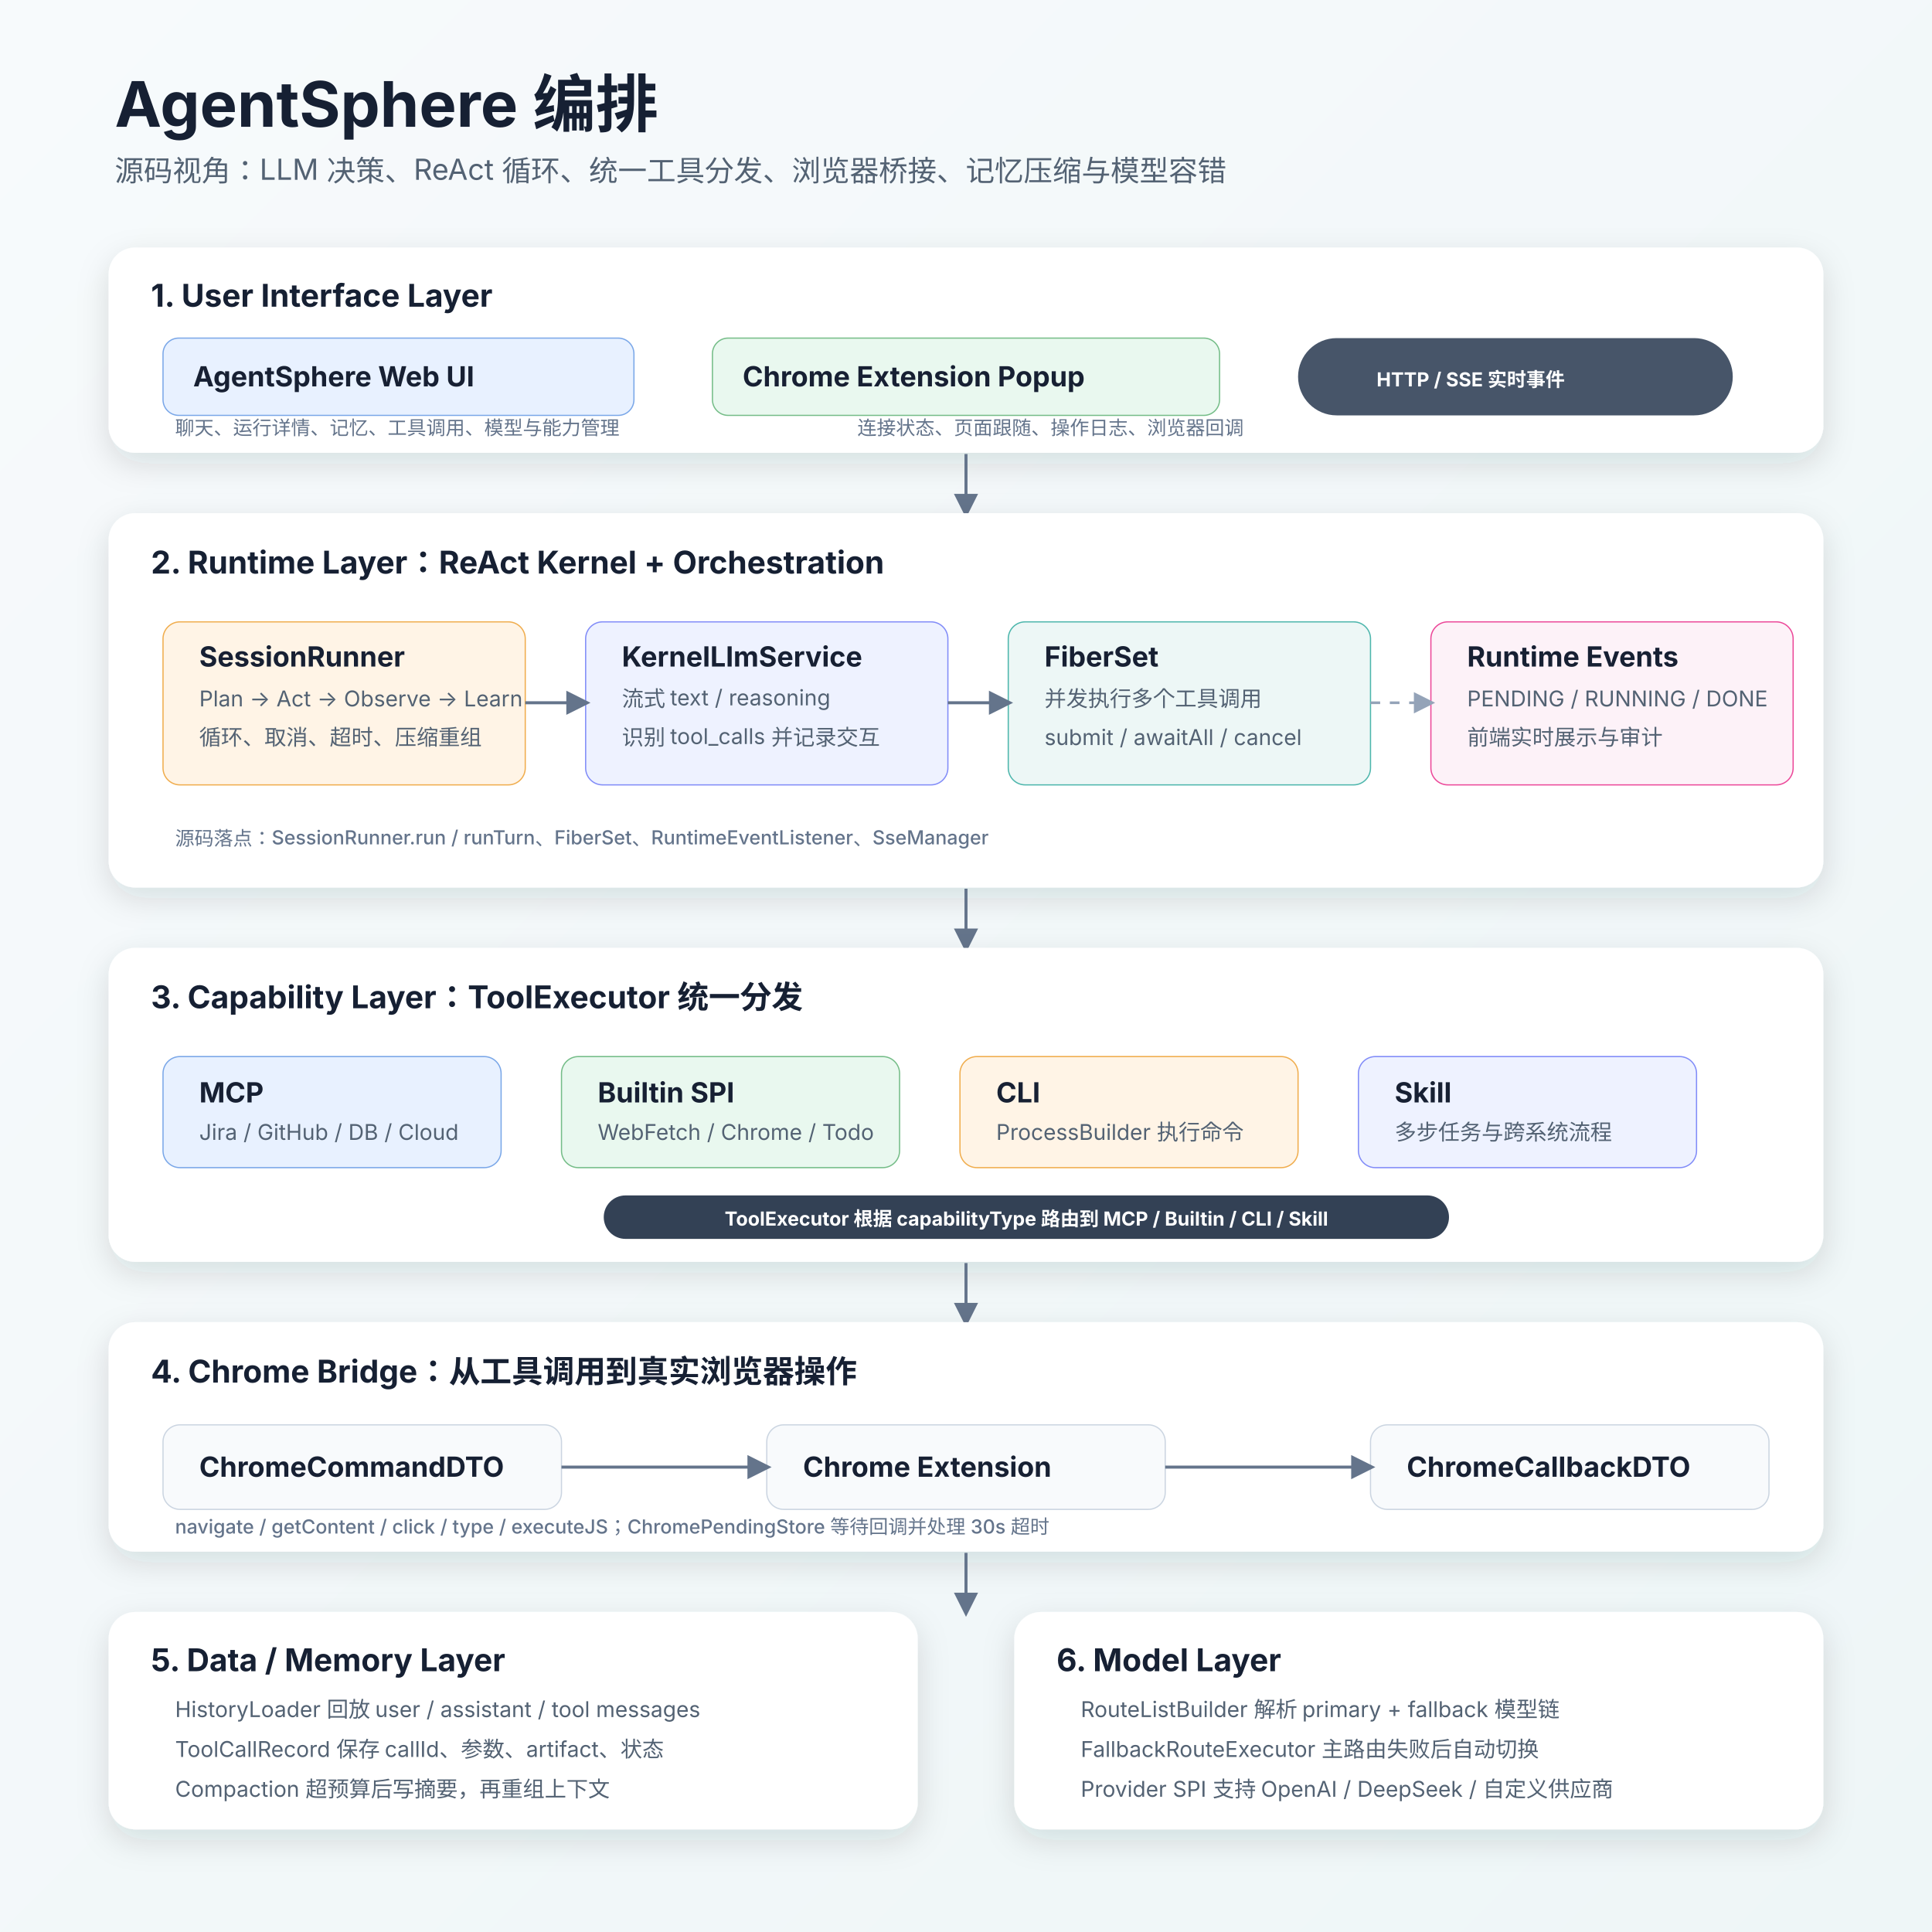
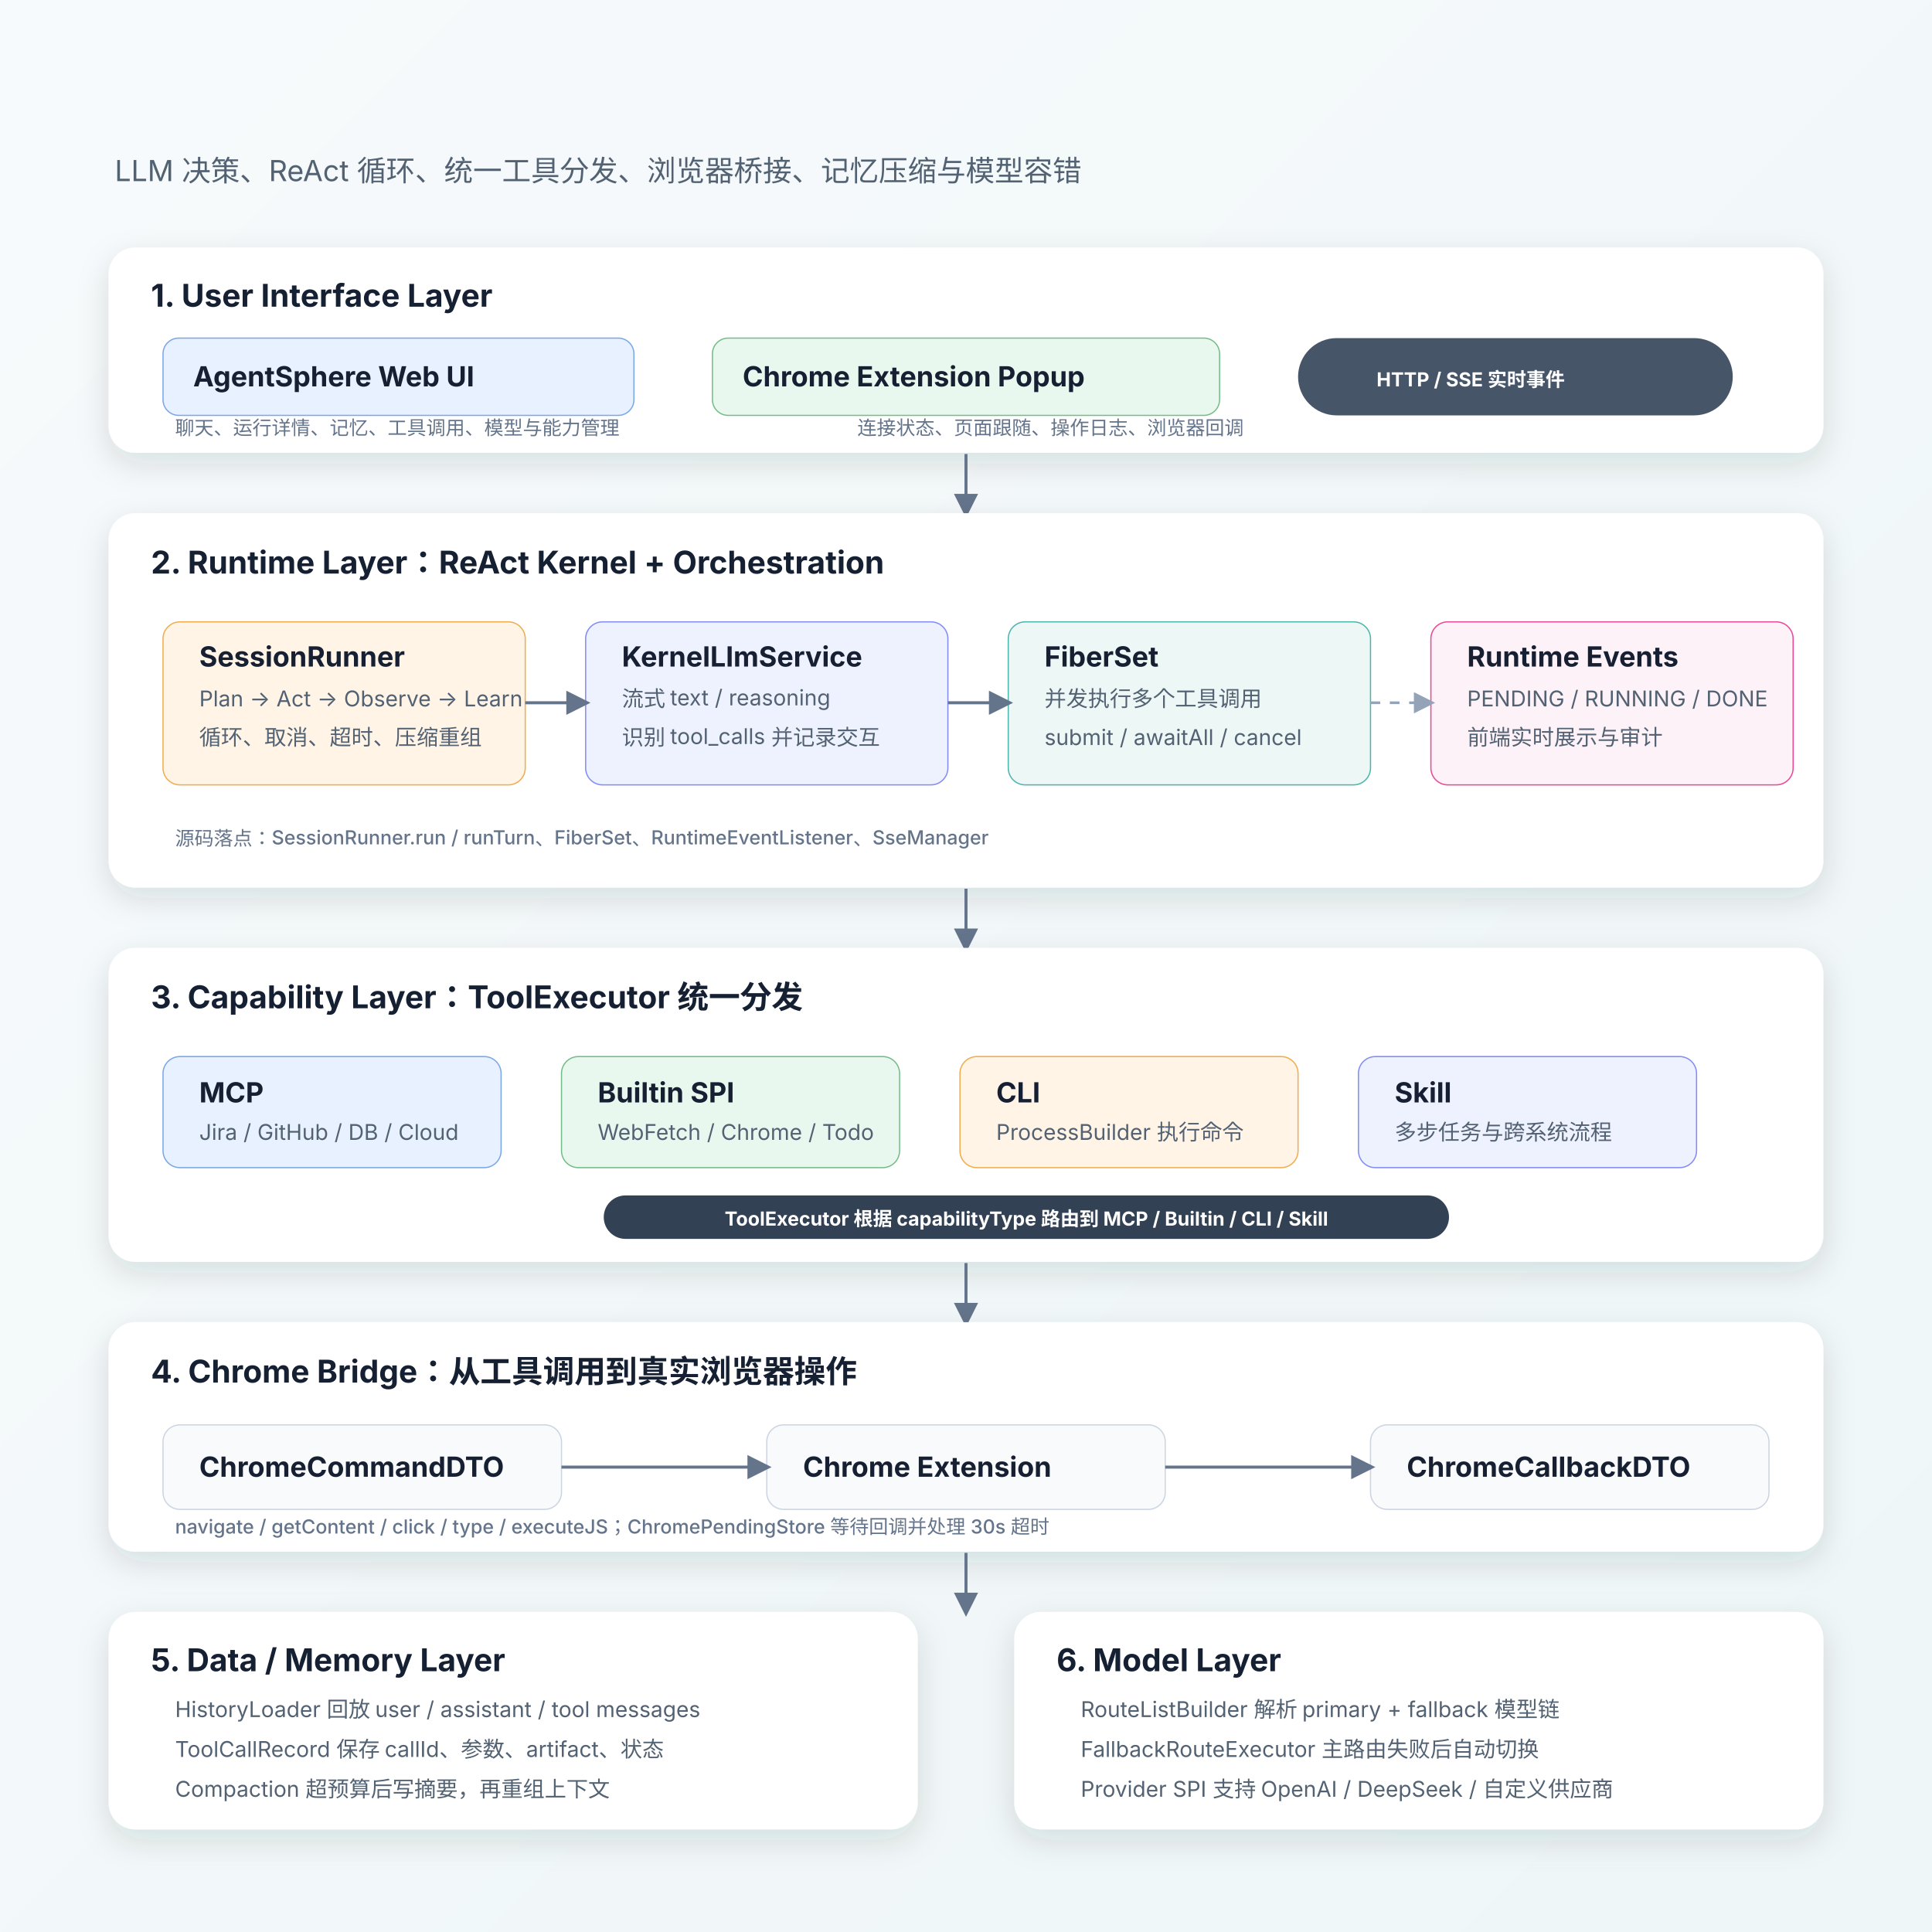
<svg xmlns="http://www.w3.org/2000/svg" width="1600" height="1600" viewBox="0 0 1600 1600">
  <defs>
    <linearGradient id="bg" x1="0" y1="0" x2="1" y2="1">
      <stop offset="0" stop-color="#f7fafc" />
      <stop offset="1" stop-color="#eef6f7" />
    </linearGradient>
    <filter id="shadow" x="-20%" y="-20%" width="140%" height="140%">
      <feDropShadow dx="0" dy="9" stdDeviation="13" flood-color="#1f2937" flood-opacity="0.13" />
    </filter>
    <style>
      .title { font: 700 52px -apple-system,BlinkMacSystemFont,"Segoe UI","PingFang SC","Microsoft YaHei",sans-serif; fill:#162033; }
      .subtitle { font: 400 24px -apple-system,BlinkMacSystemFont,"Segoe UI","PingFang SC","Microsoft YaHei",sans-serif; fill:#536273; }
      .layer-title { font: 700 26px -apple-system,BlinkMacSystemFont,"Segoe UI","PingFang SC","Microsoft YaHei",sans-serif; fill:#162033; }
      .box-title { font: 700 23px -apple-system,BlinkMacSystemFont,"Segoe UI","PingFang SC","Microsoft YaHei",sans-serif; fill:#172033; }
      .box-text { font: 400 18px -apple-system,BlinkMacSystemFont,"Segoe UI","PingFang SC","Microsoft YaHei",sans-serif; fill:#536273; }
      .small { font: 500 16px -apple-system,BlinkMacSystemFont,"Segoe UI","PingFang SC","Microsoft YaHei",sans-serif; fill:#64748b; }
      .pill { font: 700 16px -apple-system,BlinkMacSystemFont,"Segoe UI","PingFang SC","Microsoft YaHei",sans-serif; fill:#fff; }
      .line { stroke:#64748b; stroke-width:2.5; fill:none; marker-end:url(#arrow); }
      .dash { stroke:#94a3b8; stroke-width:2.2; stroke-dasharray:8 8; fill:none; marker-end:url(#arrow2); }
    </style>
    <marker id="arrow" viewBox="0 0 10 10" refX="8" refY="5" markerWidth="8" markerHeight="8" orient="auto-start-reverse">
      <path d="M 0 0 L 10 5 L 0 10 z" fill="#64748b" />
    </marker>
    <marker id="arrow2" viewBox="0 0 10 10" refX="8" refY="5" markerWidth="8" markerHeight="8" orient="auto-start-reverse">
      <path d="M 0 0 L 10 5 L 0 10 z" fill="#94a3b8" />
    </marker>
  </defs>
  <rect width="1600" height="1600" fill="url(#bg)" />
-   <text x="95" y="105" class="title">AgentSphere 编排</text>
-   <text x="95" y="150" class="subtitle">源码视角：LLM 决策、ReAct 循环、统一工具分发、浏览器桥接、记忆压缩与模型容错</text>
+   <text x="95" y="150" class="subtitle">LLM 决策、ReAct 循环、统一工具分发、浏览器桥接、记忆压缩与模型容错</text>
  <rect x="90" y="205" width="1420" height="170" rx="22" fill="#ffffff" filter="url(#shadow)" />
  <text x="125" y="254" class="layer-title">1. User Interface Layer</text>
  <rect x="135" y="280" width="390" height="64" rx="13" fill="#e8f1ff" stroke="#7aa7e8" />
  <text x="160" y="320" class="box-title">AgentSphere Web UI</text>
  <rect x="590" y="280" width="420" height="64" rx="13" fill="#e9f8ef" stroke="#75bd88" />
  <text x="615" y="320" class="box-title">Chrome Extension Popup</text>
  <rect x="1075" y="280" width="360" height="64" rx="32" fill="#475569" />
  <text x="1140" y="320" class="pill">HTTP / SSE 实时事件</text>
  <text x="145" y="360" class="small">聊天、运行详情、记忆、工具调用、模型与能力管理</text>
  <text x="710" y="360" class="small">连接状态、页面跟随、操作日志、浏览器回调</text>
  <path d="M800 376 L800 425" class="line" />
  <rect x="90" y="425" width="1420" height="310" rx="22" fill="#ffffff" filter="url(#shadow)" />
  <text x="125" y="475" class="layer-title">2. Runtime Layer：ReAct Kernel + Orchestration</text>
  <rect x="135" y="515" width="300" height="135" rx="14" fill="#fff4e6" stroke="#f0ad4e" />
  <text x="165" y="552" class="box-title">SessionRunner</text>
  <text x="165" y="585" class="box-text">Plan → Act → Observe → Learn</text>
  <text x="165" y="617" class="box-text">循环、取消、超时、压缩重组</text>
  <rect x="485" y="515" width="300" height="135" rx="14" fill="#eef2ff" stroke="#818cf8" />
  <text x="515" y="552" class="box-title">KernelLlmService</text>
  <text x="515" y="585" class="box-text">流式 text / reasoning</text>
  <text x="515" y="617" class="box-text">识别 tool_calls 并记录交互</text>
  <rect x="835" y="515" width="300" height="135" rx="14" fill="#edf7f6" stroke="#4db6ac" />
  <text x="865" y="552" class="box-title">FiberSet</text>
  <text x="865" y="585" class="box-text">并发执行多个工具调用</text>
  <text x="865" y="617" class="box-text">submit / awaitAll / cancel</text>
  <rect x="1185" y="515" width="300" height="135" rx="14" fill="#fdf2f8" stroke="#ec4899" />
  <text x="1215" y="552" class="box-title">Runtime Events</text>
  <text x="1215" y="585" class="box-text">PENDING / RUNNING / DONE</text>
  <text x="1215" y="617" class="box-text">前端实时展示与审计</text>
  <path d="M435 582 L485 582" class="line" />
  <path d="M785 582 L835 582" class="line" />
  <path d="M1135 582 L1185 582" class="dash" />
  <text x="145" y="700" class="small">源码落点：SessionRunner.run / runTurn、FiberSet、RuntimeEventListener、SseManager</text>
  <path d="M800 736 L800 785" class="line" />
  <rect x="90" y="785" width="1420" height="260" rx="22" fill="#ffffff" filter="url(#shadow)" />
  <text x="125" y="835" class="layer-title">3. Capability Layer：ToolExecutor 统一分发</text>
  <rect x="135" y="875" width="280" height="92" rx="14" fill="#e8f1ff" stroke="#7aa7e8" />
  <text x="165" y="913" class="box-title">MCP</text>
  <text x="165" y="944" class="box-text">Jira / GitHub / DB / Cloud</text>
  <rect x="465" y="875" width="280" height="92" rx="14" fill="#e9f8ef" stroke="#75bd88" />
  <text x="495" y="913" class="box-title">Builtin SPI</text>
  <text x="495" y="944" class="box-text">WebFetch / Chrome / Todo</text>
  <rect x="795" y="875" width="280" height="92" rx="14" fill="#fff4e6" stroke="#f0ad4e" />
  <text x="825" y="913" class="box-title">CLI</text>
  <text x="825" y="944" class="box-text">ProcessBuilder 执行命令</text>
  <rect x="1125" y="875" width="280" height="92" rx="14" fill="#eef2ff" stroke="#818cf8" />
  <text x="1155" y="913" class="box-title">Skill</text>
  <text x="1155" y="944" class="box-text">多步任务与跨系统流程</text>
  <rect x="500" y="990" width="700" height="36" rx="18" fill="#334155" />
  <text x="850" y="1015" class="pill" text-anchor="middle">ToolExecutor 根据 capabilityType 路由到 MCP / Builtin / CLI / Skill</text>
  <path d="M800 1046 L800 1095" class="line" />
  <rect x="90" y="1095" width="1420" height="190" rx="22" fill="#ffffff" filter="url(#shadow)" />
  <text x="125" y="1145" class="layer-title">4. Chrome Bridge：从工具调用到真实浏览器操作</text>
  <rect x="135" y="1180" width="330" height="70" rx="14" fill="#f8fafc" stroke="#cbd5e1" />
  <text x="165" y="1223" class="box-title">ChromeCommandDTO</text>
  <rect x="635" y="1180" width="330" height="70" rx="14" fill="#f8fafc" stroke="#cbd5e1" />
  <text x="665" y="1223" class="box-title">Chrome Extension</text>
  <rect x="1135" y="1180" width="330" height="70" rx="14" fill="#f8fafc" stroke="#cbd5e1" />
  <text x="1165" y="1223" class="box-title">ChromeCallbackDTO</text>
  <path d="M465 1215 L635 1215" class="line" />
  <path d="M965 1215 L1135 1215" class="line" />
  <text x="145" y="1270" class="small">navigate / getContent / click / type / executeJS；ChromePendingStore 等待回调并处理 30s 超时</text>
  <path d="M800 1286 L800 1335" class="line" />
  <rect x="90" y="1335" width="670" height="180" rx="22" fill="#ffffff" filter="url(#shadow)" />
  <text x="125" y="1384" class="layer-title">5. Data / Memory Layer</text>
  <text x="145" y="1422" class="box-text">HistoryLoader 回放 user / assistant / tool messages</text>
  <text x="145" y="1455" class="box-text">ToolCallRecord 保存 callId、参数、artifact、状态</text>
  <text x="145" y="1488" class="box-text">Compaction 超预算后写摘要，再重组上下文</text>
  <rect x="840" y="1335" width="670" height="180" rx="22" fill="#ffffff" filter="url(#shadow)" />
  <text x="875" y="1384" class="layer-title">6. Model Layer</text>
  <text x="895" y="1422" class="box-text">RouteListBuilder 解析 primary + fallback 模型链</text>
  <text x="895" y="1455" class="box-text">FallbackRouteExecutor 主路由失败后自动切换</text>
  <text x="895" y="1488" class="box-text">Provider SPI 支持 OpenAI / DeepSeek / 自定义供应商</text>
</svg>
